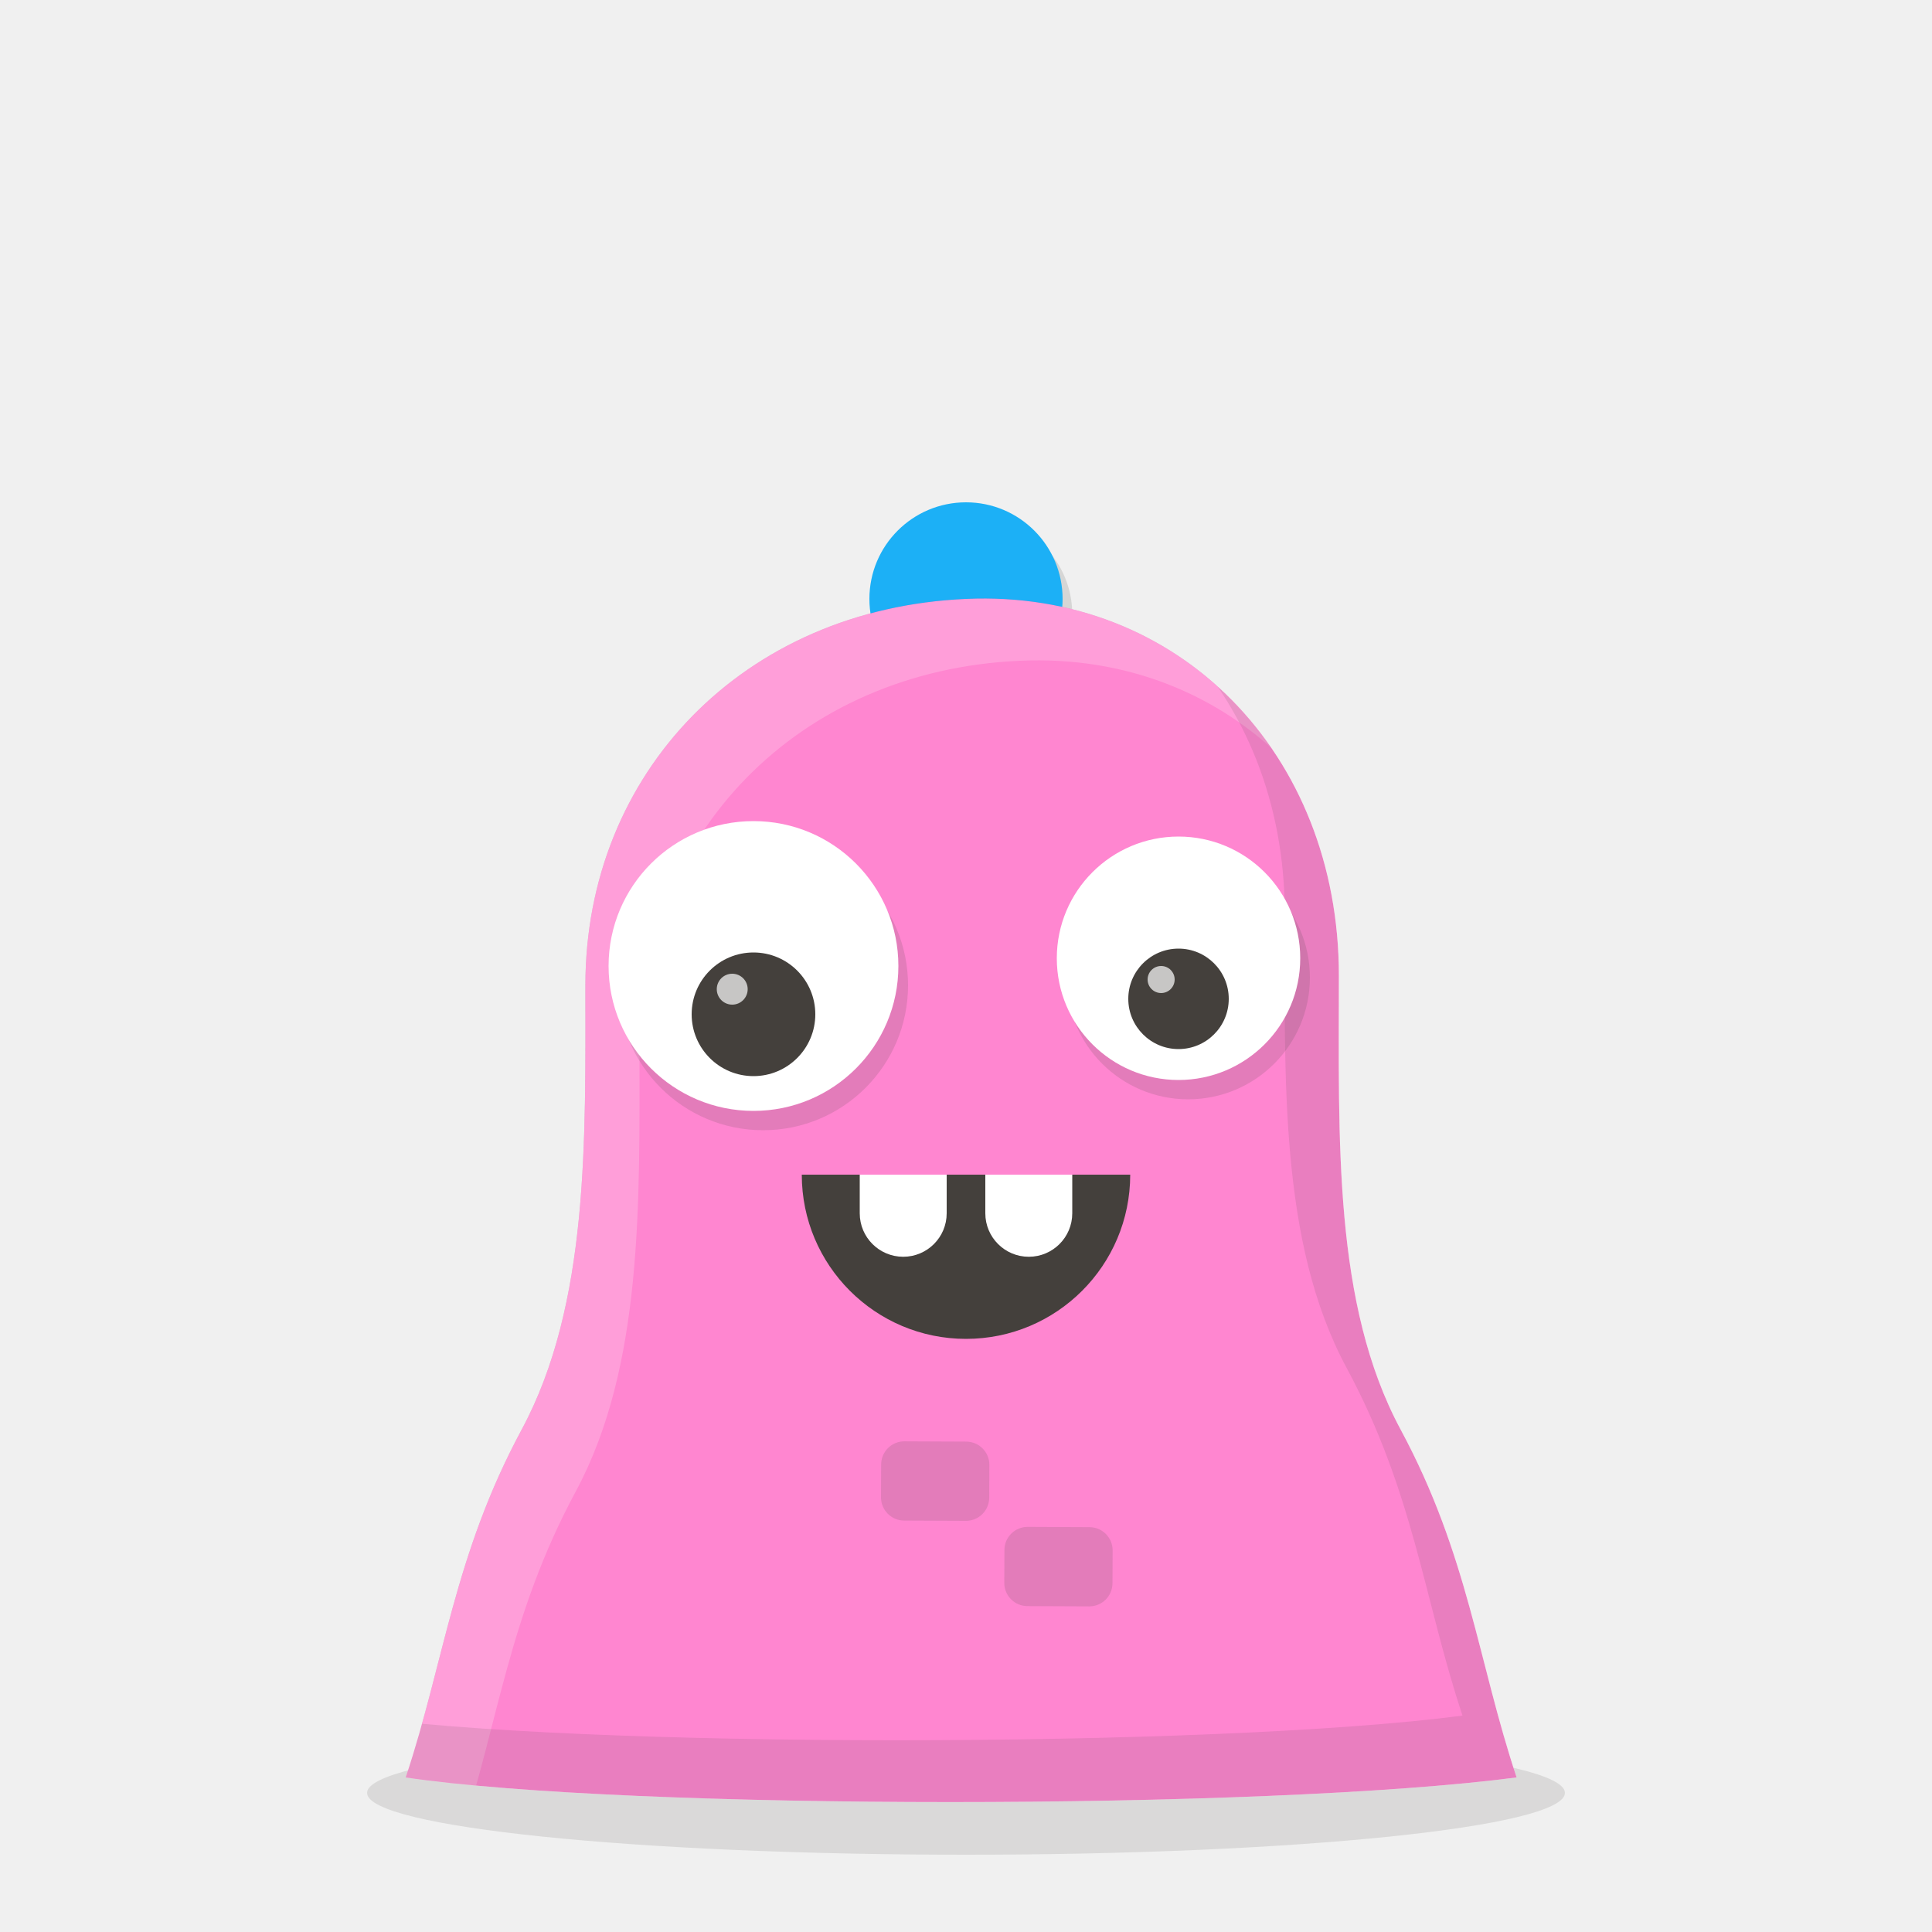
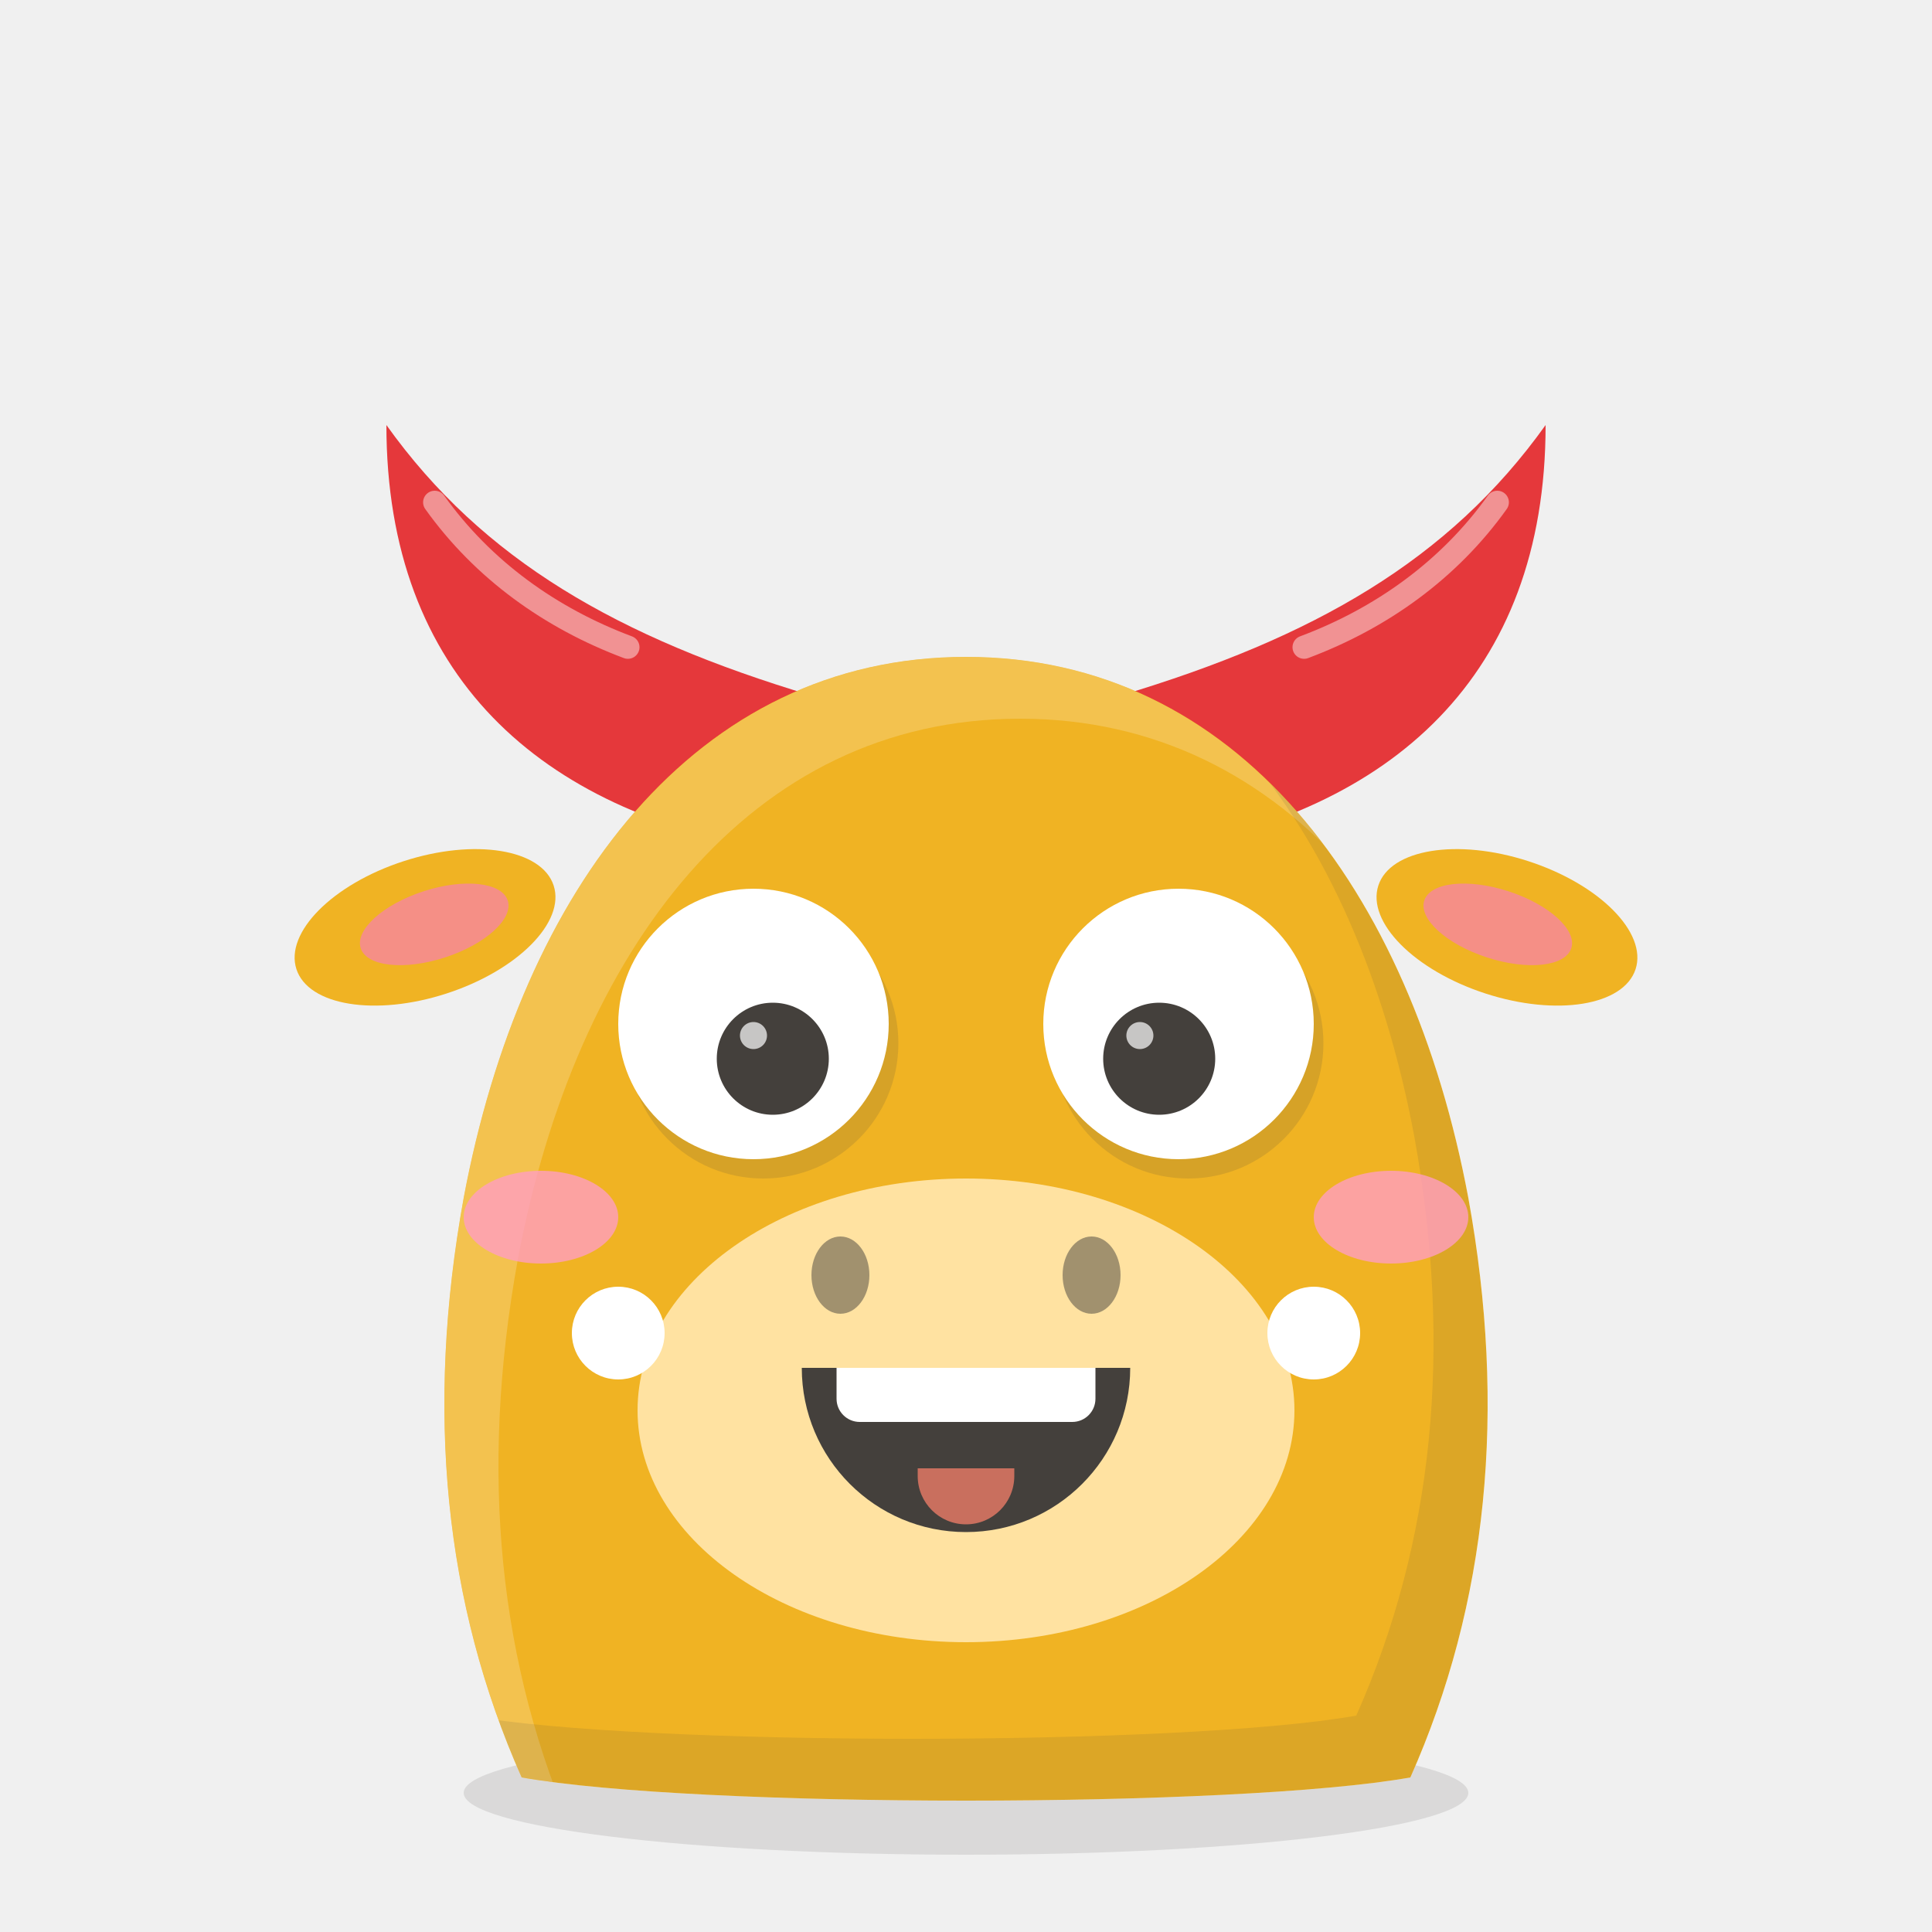
- <svg xmlns="http://www.w3.org/2000/svg" viewBox="0 0 100 100" fill="none" shape-rendering="auto" aria-hidden="true">
+ <svg xmlns="http://www.w3.org/2000/svg" viewBox="0 0 100 100" fill="none" aria-hidden="true">
+   <style>
+     .m-hop{transform-box:fill-box;transform-origin:50% 100%;animation:m-hop 1.2s cubic-bezier(.3,0,.4,1) infinite}
+     .m-shadow{transform-box:fill-box;transform-origin:50% 50%;animation:m-shadow 1.2s cubic-bezier(.3,0,.4,1) infinite}
+     .m-eye{transform-box:fill-box;transform-origin:50% 50%;animation:m-blink 3.6s infinite}
+     .m-mouth{transform-box:fill-box;transform-origin:50% 0;animation:m-grin 1.2s ease-in-out infinite}
+     .m-flick{transform-box:fill-box;transform-origin:100% 50%;animation:m-flick 2.4s ease-in-out infinite}
+     .m-sway{transform-box:fill-box;transform-origin:50% 0;animation:m-sway 1.2s ease-in-out infinite}
+     @keyframes m-hop{0%,100%{transform:translateY(0) scale(1.05,.94)}15%{transform:translateY(0) scale(.96,1.05)}45%{transform:translateY(-7px) rotate(-3deg)}70%{transform:translateY(0) scale(1.03,.96) rotate(2deg)}}
+     @keyframes m-shadow{0%,100%,70%{transform:scale(1)}45%{transform:scale(.72);opacity:.6}}
+     @keyframes m-blink{0%,46%,50%,100%{transform:scaleY(1)}48%{transform:scaleY(.1)}}
+     @keyframes m-grin{0%,100%{transform:scaleY(1)}45%{transform:scaleY(1.2)}}
+     @keyframes m-flick{0%,78%,100%{transform:rotate(0)}86%{transform:rotate(-20deg)}}
+     @keyframes m-sway{0%,100%{transform:rotate(-5deg)}50%{transform:rotate(5deg)}}
+     .m-puffL,.m-puffR{transform-box:fill-box;transform-origin:50% 50%;animation:m-puffL 1.2s ease-out infinite}
+     .m-puffR{animation-name:m-puffR}
+     @keyframes m-puffL{0%,40%{opacity:0;transform:translate(0,0) scale(.4)}55%{opacity:.9}100%{opacity:0;transform:translate(-7px,2px) scale(1.4)}}
+     @keyframes m-puffR{0%,40%{opacity:0;transform:translate(0,0) scale(.4)}55%{opacity:.9}100%{opacity:0;transform:translate(7px,2px) scale(1.4)}}
+     @media (prefers-reduced-motion:reduce){*{animation:none!important}}
+   </style>
  <defs>
-     <g id="top-pellet-e31ab1c1">
-       <circle cx="22.5" cy="18.8" r="5" fill="#44403c" opacity=".15" />
-       <circle cx="22" cy="18" r="5" fill="#1cb0f6" />
+     <path id="m-body" d="M27 92c-4-9-5-19-3-30 3-16 12-28 26-28s23 12 26 28c2 11 1 21-3 30-9 1.6-37 1.6-46 0" />
+     <clipPath id="m-clip">
+       <use href="#m-body" />
+     </clipPath>
+     <mask id="m-lit">
+       <use href="#m-body" fill="#fff" />
+       <use href="#m-body" fill="#000" transform="translate(2.8 3.2)" />
+     </mask>
+     <mask id="m-dim">
+       <use href="#m-body" fill="#fff" />
+       <use href="#m-body" fill="#000" transform="translate(-2.8 -3.2)" />
+     </mask>
+   </defs>
+   <ellipse class="m-shadow" cx="50" cy="92.8" rx="26" ry="3.2" fill="#44403c" opacity=".13" />
+   <g class="m-hop">
+     <path d="M40 44C28 42 20 35 20 22c5 7 12 11 22 14Z" fill="#e5383b" />
+     <path d="M22.5 26c2.5 3.5 6 6 10 7.5" stroke="#fff" stroke-width="1.2" stroke-linecap="round" opacity=".45" />
+     <g transform="translate(100 0) scale(-1 1)">
+       <path d="M40 44C28 42 20 35 20 22c5 7 12 11 22 14Z" fill="#e5383b" />
+       <path d="M22.5 26c2.5 3.5 6 6 10 7.5" stroke="#fff" stroke-width="1.2" stroke-linecap="round" opacity=".45" />
    </g>
-     <clipPath id="dbclb-bell">
-       <path d="M21 92c2-6 2.5-11.5 6-18s3.3-15 3.3-23c0-11 8.2-19.5 19.7-20 11-.5 19.3 8 19.3 19.5 0 8.5-.3 17 3.2 23.5s4 12 6 18c-13 1.7-46 1.7-57.5 0" />
-     </clipPath>
-     <g id="pattern-checker-e31ab1c1">
-       <rect x="9" y="4" width="5.6" height="4.1" rx="1.2" fill="#44403c" opacity=".15" />
-       <rect x="15.4" y="8.4" width="5.6" height="4.1" rx="1.2" fill="#44403c" opacity=".15" />
+     <g class="m-flick">
+       <ellipse cx="22" cy="48" rx="7" ry="3.6" transform="rotate(-18 22 48)" fill="#f0b323" />
+       <ellipse cx="22.5" cy="48" rx="4" ry="1.8" transform="rotate(-18 22 48)" fill="#f58f86" />
    </g>
-     <g id="eyes-googly-e31ab1c1">
-       <circle cx="10.5" cy="11" r="7.5" fill="#44403c" opacity=".15" />
-       <circle cx="10" cy="10" r="7.5" fill="#ffffff" />
-       <g class="dbcl-ep">
-         <circle cx="10" cy="12.5" r="3.2" fill="#44403c" />
-         <circle cx="8.9" cy="11.2" r=".8" fill="#ffffff" opacity=".7" />
-       </g>
-       <circle cx="32.5" cy="10.6" r="6.3" fill="#44403c" opacity=".15" />
-       <circle cx="32" cy="9.6" r="6.3" fill="#ffffff" />
-       <g class="dbcl-ep">
-         <circle cx="32" cy="11.7" r="2.6" fill="#44403c" />
-         <circle cx="31.1" cy="10.7" r=".7" fill="#ffffff" opacity=".7" />
+     <g transform="translate(100 0) scale(-1 1)">
+       <g class="m-flick">
+         <ellipse cx="22" cy="48" rx="7" ry="3.6" transform="rotate(-18 22 48)" fill="#f0b323" />
+         <ellipse cx="22.5" cy="48" rx="4" ry="1.8" transform="rotate(-18 22 48)" fill="#f58f86" />
      </g>
    </g>
-     <g id="mouth-toothy-e31ab1c1">
-       <path d="M4.5 1.8h17a8.5 8.5 0 0 1-17 0" fill="#44403c" />
-       <path d="M7.5 1.8H12v2a2.25 2.25 0 0 1-4.5 0Zm6.5 0h4.5v2a2.25 2.25 0 0 1-4.5 0Z" fill="#ffffff" />
+     <g clip-path="url(#m-clip)">
+       <rect width="100" height="100" fill="#f0b323" />
+       <rect width="100" height="100" fill="#fff" opacity=".2" mask="url(#m-lit)" />
+       <rect width="100" height="100" fill="#44403c" opacity=".12" mask="url(#m-dim)" />
    </g>
-     <g id="body-bell-e31ab1c1">
-       <g class="dbcl-t">
-         <use transform="translate(28 13)" href="#top-pellet-e31ab1c1" />
+     <ellipse cx="50" cy="73" rx="17" ry="12" fill="#ffe2a1" />
+     <ellipse cx="43.5" cy="66" rx="1.5" ry="2" fill="#44403c" opacity=".5" />
+     <ellipse cx="56.5" cy="66" rx="1.5" ry="2" fill="#44403c" opacity=".5" />
+     <circle class="m-puffL" cx="32" cy="69" r="2.4" fill="#fff" />
+     <circle class="m-puffR" cx="68" cy="69" r="2.4" fill="#fff" />
+     <g transform="translate(29 43)">
+       <circle cx="10.5" cy="11" r="7" fill="#44403c" opacity=".15" />
+       <circle cx="32.5" cy="11" r="7" fill="#44403c" opacity=".15" />
+       <circle cx="10" cy="10" r="7" fill="#fff" />
+       <circle cx="32" cy="10" r="7" fill="#fff" />
+       <g class="m-eye">
+         <circle cx="11" cy="11.8" r="2.9" fill="#44403c" />
+         <circle cx="10" cy="10.6" r=".7" fill="#fff" opacity=".7" />
      </g>
-       <ellipse cx="50" cy="92.8" rx="31" ry="3.2" fill="#44403c" opacity=".13" />
-       <path d="M21 92c2-6 2.5-11.5 6-18s3.3-15 3.3-23c0-11 8.2-19.5 19.7-20 11-.5 19.3 8 19.3 19.5 0 8.5-.3 17 3.2 23.5s4 12 6 18c-13 1.7-46 1.7-57.5 0" fill="#ff86d0" />
-       <g clip-path="url(#dbclb-bell)">
-         <path d="M21 92c2-6 2.5-11.5 6-18s3.3-15 3.3-23c0-11 8.2-19.5 19.7-20 11-.5 19.3 8 19.3 19.5 0 8.5-.3 17 3.2 23.5s4 12 6 18c-13 1.7-46 1.7-57.5 0m2.8 3.2c2-6 2.5-11.5 6-18s3.3-15 3.3-23c0-11 8.2-19.5 19.7-20 11-.5 19.3 8 19.3 19.5 0 8.5-.3 17 3.2 23.5s4 12 6 18c-13 1.7-46 1.7-57.5 0" fill="#ffffff" opacity=".2" fill-rule="evenodd" />
-         <path d="M21 92c2-6 2.5-11.5 6-18s3.3-15 3.3-23c0-11 8.2-19.5 19.7-20 11-.5 19.3 8 19.3 19.5 0 8.5-.3 17 3.2 23.5s4 12 6 18c-13 1.7-46 1.7-57.5 0m-2.8-3.2c2-6 2.5-11.5 6-18s3.3-15 3.3-23c0-11 8.2-19.5 19.7-20 11-.5 19.3 8 19.3 19.5 0 8.5-.3 17 3.2 23.5s4 12 6 18c-13 1.7-46 1.7-57.5 0" fill="#44403c" opacity=".12" fill-rule="evenodd" />
+       <g class="m-eye">
+         <circle cx="31" cy="11.8" r="2.9" fill="#44403c" />
+         <circle cx="30" cy="10.6" r=".7" fill="#fff" opacity=".7" />
      </g>
-       <use transform="translate(35 70) translate(1.59606, 0.62459) rotate(0.252, 15, 8)" href="#pattern-checker-e31ab1c1" />
-       <use transform="translate(29 40)" href="#eyes-googly-e31ab1c1" />
-       <use transform="translate(37 59)" href="#mouth-toothy-e31ab1c1" />
    </g>
-     <g id="animation-none-e31ab1c1" />
-     <clipPath id="clip-e31ab1c1">
-       <rect width="100" height="100" rx="0" ry="0" />
-     </clipPath>
-   </defs>
-   <g clip-path="url(#clip-e31ab1c1)">
-     <g class="dbcl-c">
-       <use href="#body-bell-e31ab1c1" />
+     <ellipse cx="28" cy="63" rx="4" ry="2.4" fill="#ff9ec0" opacity=".8" />
+     <ellipse cx="72" cy="63" rx="4" ry="2.4" fill="#ff9ec0" opacity=".8" />
+     <g transform="translate(37 69)">
+       <g class="m-mouth">
+         <path d="M4.5 1.8h17a8.5 8.5 0 0 1-17 0" fill="#44403c" />
+         <path d="M6.3 1.8h13.4v1.6a1.2 1.2 0 0 1-1.2 1.2h-11a1.2 1.2 0 0 1-1.2-1.2Z" fill="#fff" />
+         <path d="M10.5 7h5v.4a2.5 2.5 0 0 1-5 0Z" fill="#c96f5e" />
+       </g>
    </g>
-     <use href="#animation-none-e31ab1c1" />
  </g>
</svg>
